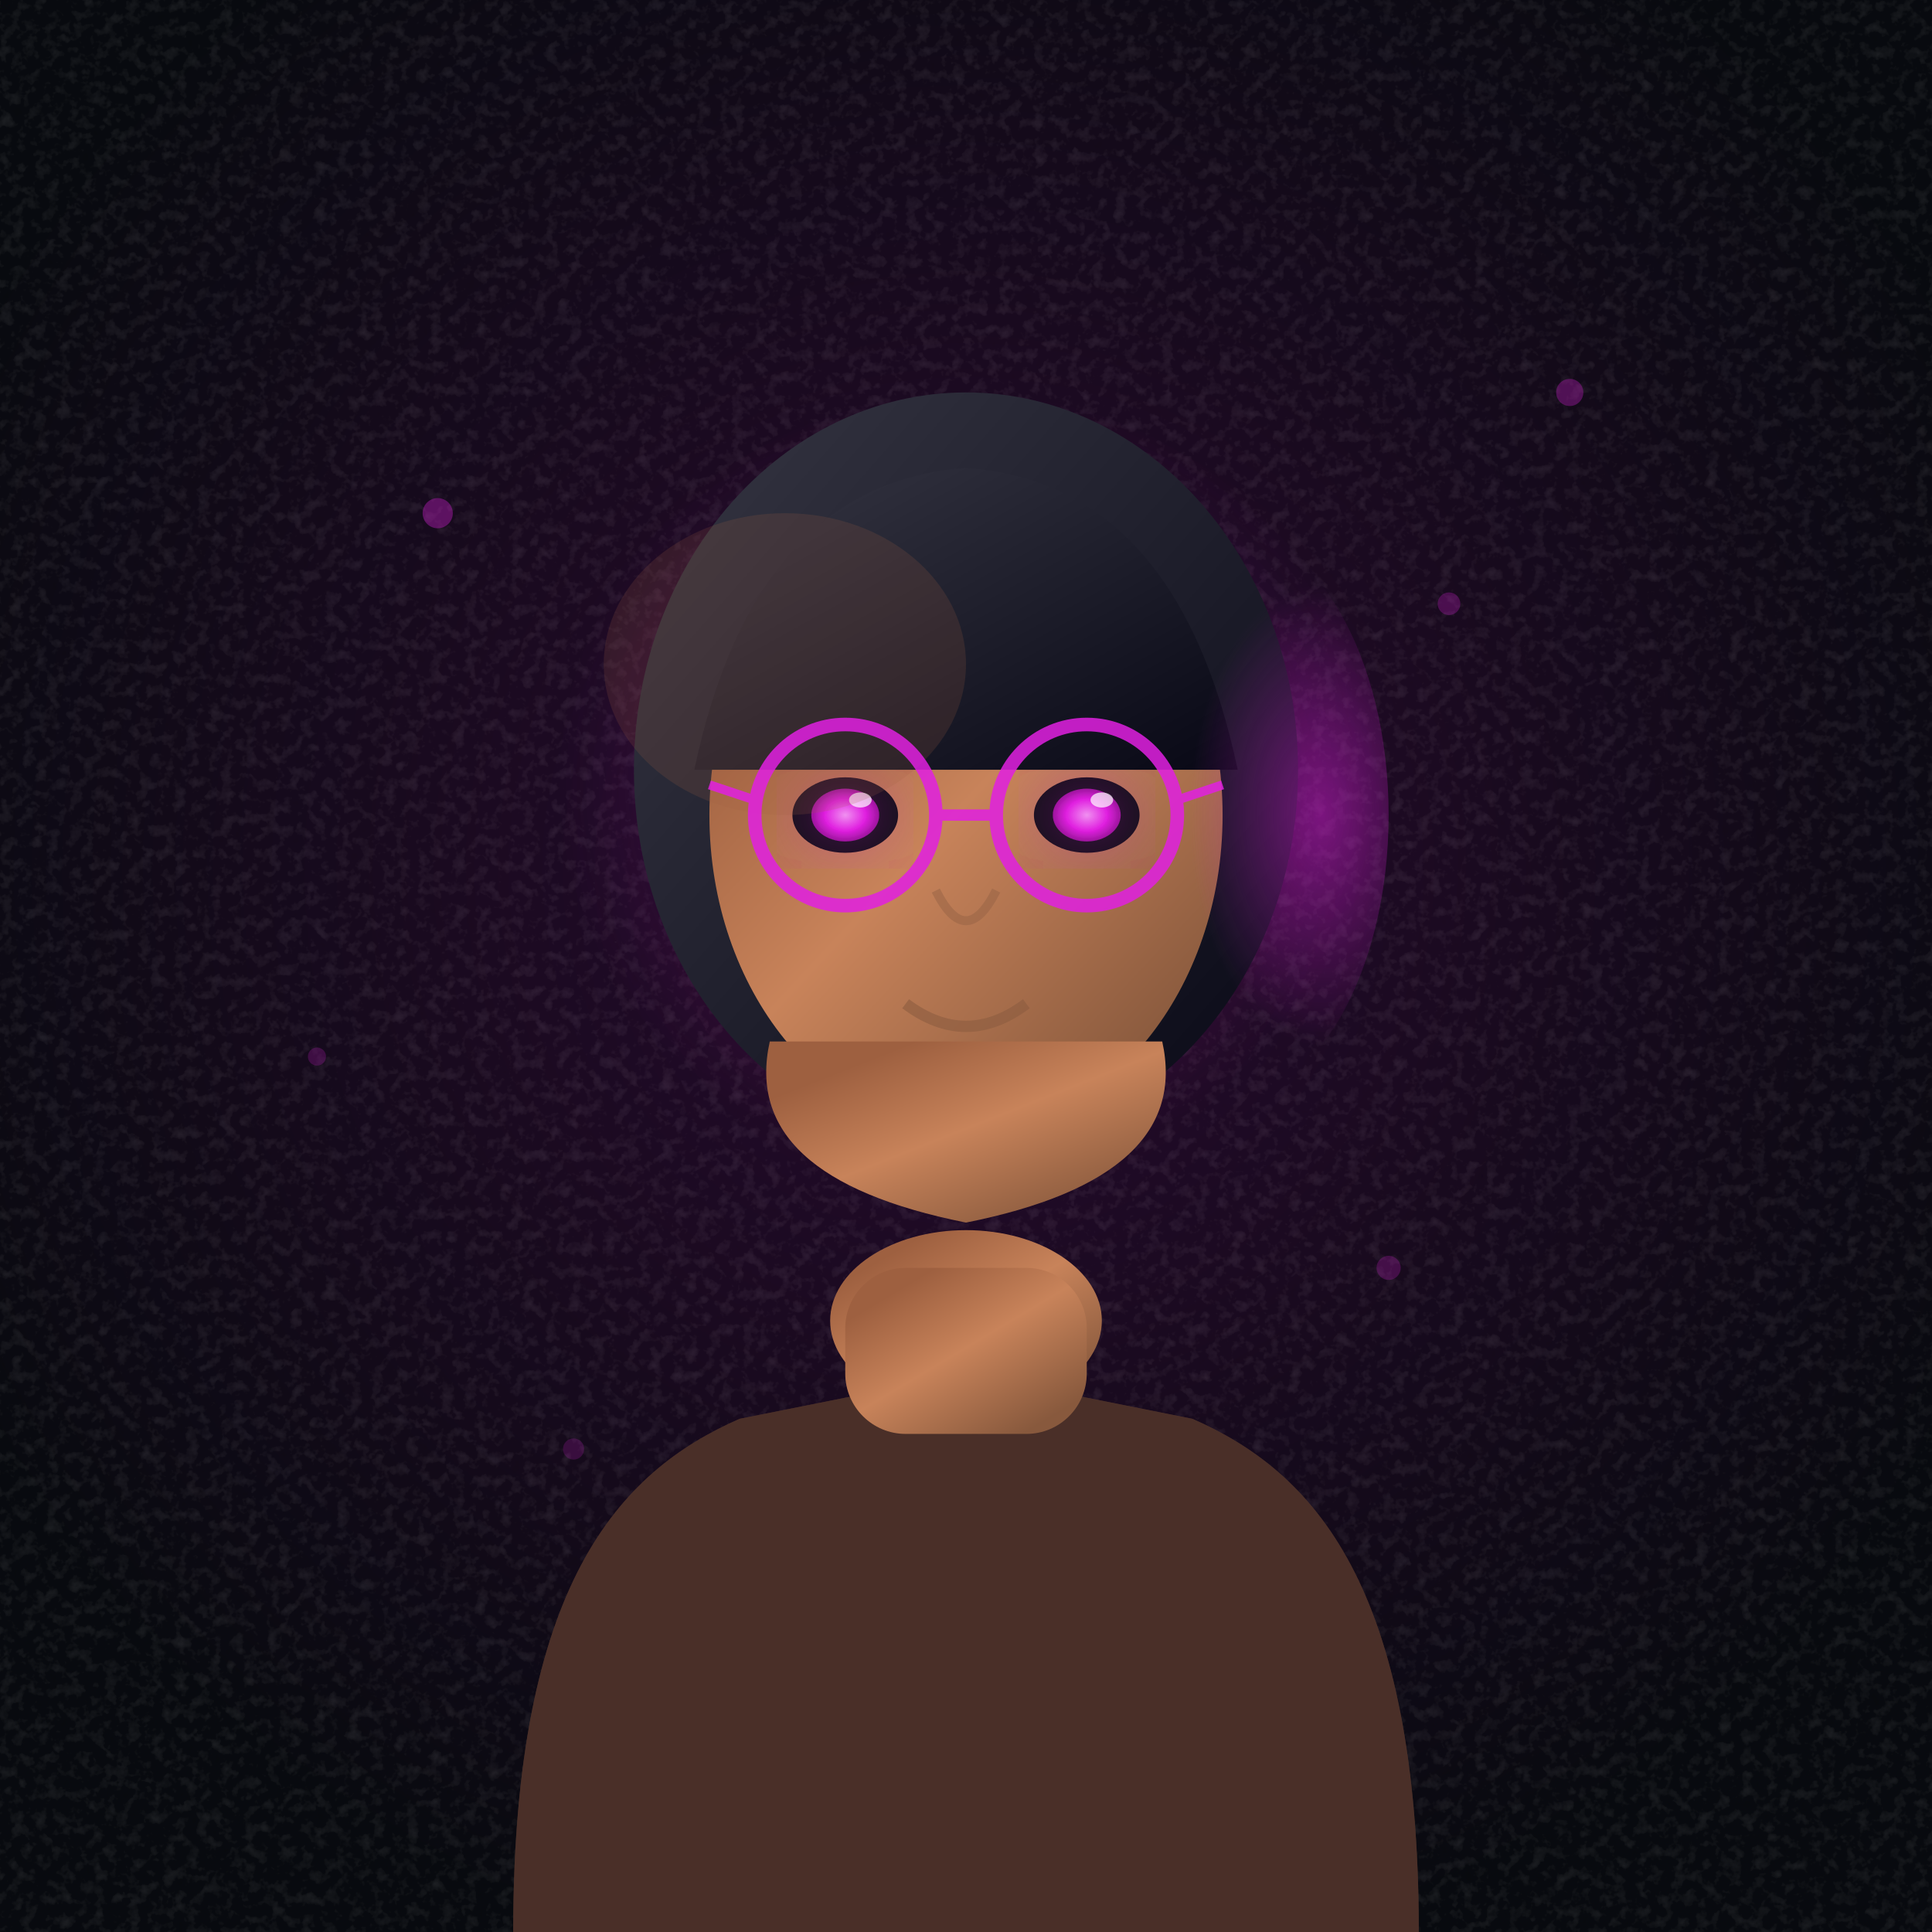
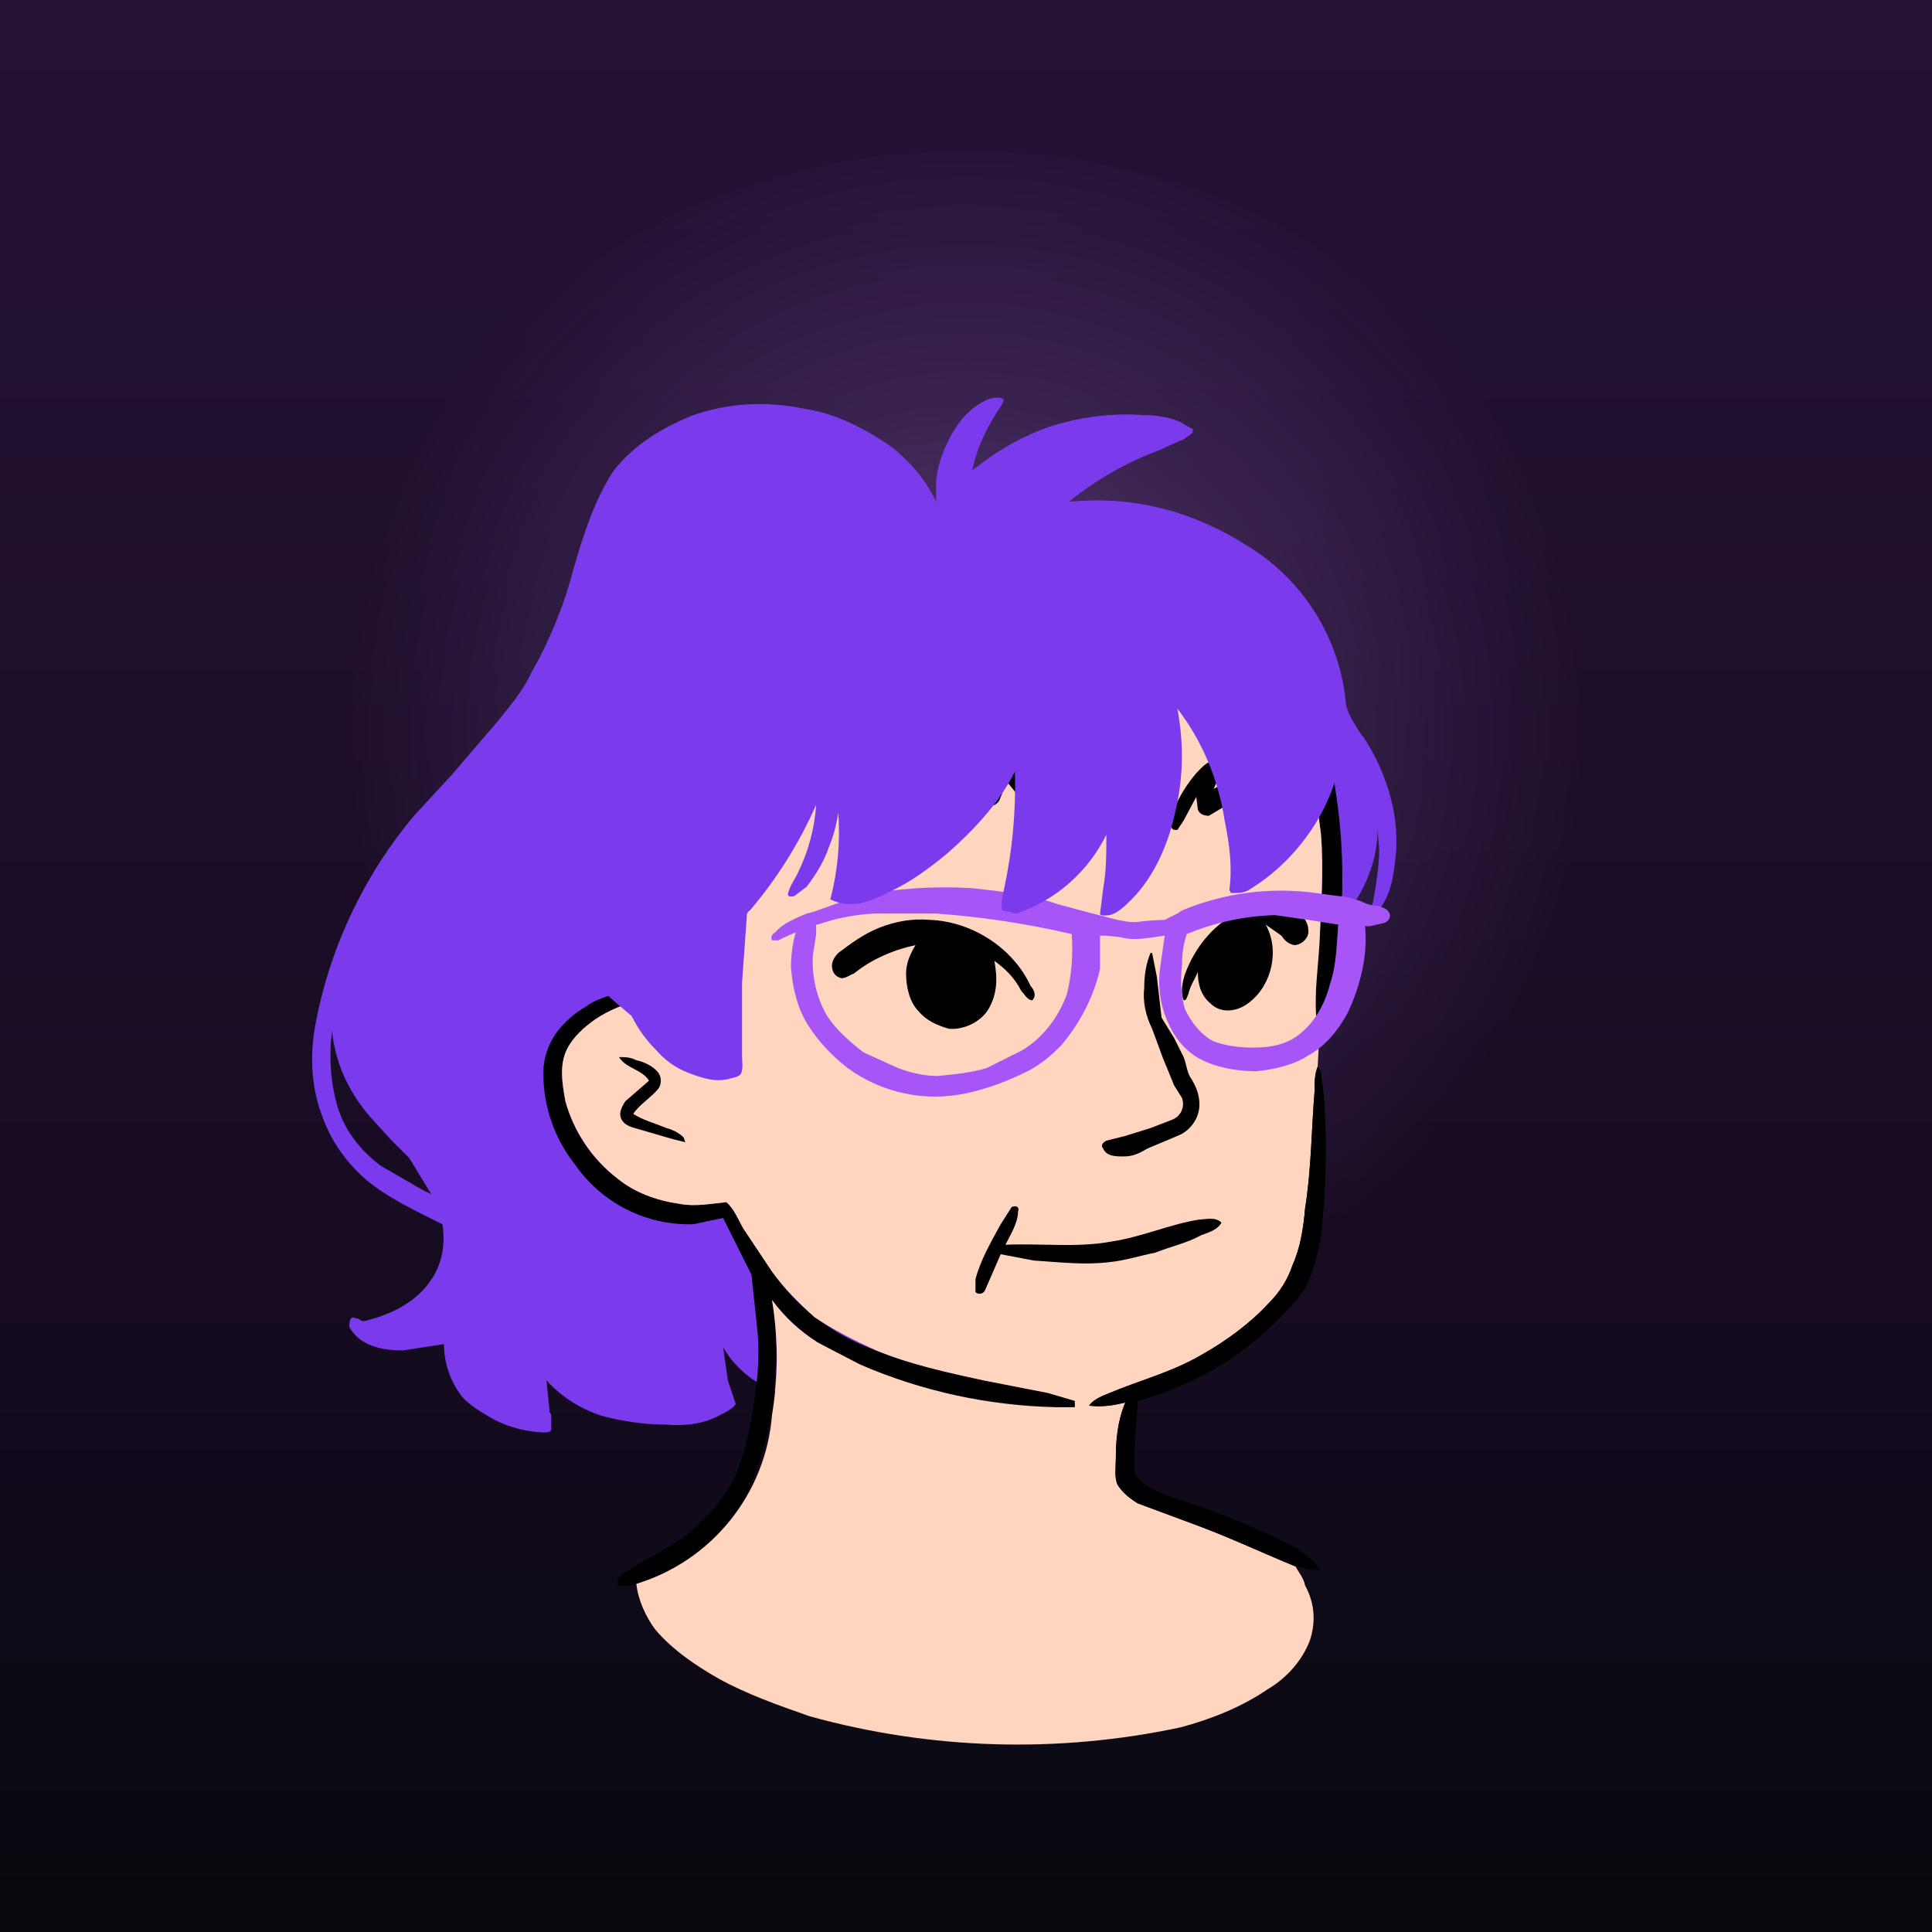
<svg xmlns="http://www.w3.org/2000/svg" viewBox="0 0 256 256" width="256" height="256">
  <defs>
-     <radialGradient id="bg-glitch" cx="50%" cy="45%" r="58%">
-       <stop offset="0%" stop-color="rgb(43,9,48)" />
-       <stop offset="60%" stop-color="rgb(22,9,28)" />
+     <linearGradient id="bg-glitch" x1="0%" y1="0%" x2="0%" y2="100%">
+       <stop offset="0%" stop-color="#251336" />
+       <stop offset="65%" stop-color="#170b22" />
      <stop offset="100%" stop-color="#07090e" />
+     </linearGradient>
+     <radialGradient id="glow-glitch" cx="50%" cy="42%" r="44%">
+       <stop offset="0%" stop-color="#c084fc" stop-opacity="0.38" />
+       <stop offset="60%" stop-color="#c084fc" stop-opacity="0.133" />
+       <stop offset="100%" stop-color="#c084fc" stop-opacity="0" />
    </radialGradient>
-     <radialGradient id="ambi-glitch" cx="50%" cy="44%" r="38%">
-       <stop offset="0%" stop-color="#e020e0" stop-opacity="0.28" />
-       <stop offset="100%" stop-color="#e020e0" stop-opacity="0" />
-     </radialGradient>
-     <linearGradient id="skin-glitch" x1="20%" y1="15%" x2="85%" y2="90%">
-       <stop offset="0%" stop-color="#9e6040" />
-       <stop offset="45%" stop-color="#c8835a" />
-       <stop offset="100%" stop-color="rgb(136,89,61)" />
-     </linearGradient>
-     <linearGradient id="hair-glitch" x1="0%" y1="0%" x2="100%" y2="100%">
-       <stop offset="0%" stop-color="rgb(54,54,67)" />
-       <stop offset="100%" stop-color="rgb(8,8,21)" />
-     </linearGradient>
-     <radialGradient id="rim-glitch" cx="80%" cy="50%" r="40%">
-       <stop offset="0%" stop-color="#e020e0" stop-opacity="0.70" />
-       <stop offset="100%" stop-color="#e020e0" stop-opacity="0" />
-     </radialGradient>
-     <radialGradient id="eye-glitch" cx="50%" cy="50%" r="50%">
-       <stop offset="0%" stop-color="rgb(240,144,240)" />
-       <stop offset="60%" stop-color="#e020e0" />
-       <stop offset="100%" stop-color="rgb(157,22,157)" />
-     </radialGradient>
-     <filter id="glow-glitch" x="-50%" y="-50%" width="200%" height="200%">
-       <feGaussianBlur stdDeviation="6" result="blur" />
-       <feMerge>
-         <feMergeNode in="blur" />
-         <feMergeNode in="SourceGraphic" />
-       </feMerge>
-     </filter>
-     <filter id="soft-glitch" x="-30%" y="-30%" width="160%" height="160%">
-       <feGaussianBlur stdDeviation="3" />
-     </filter>
-     <filter id="rim-blur-glitch" x="-40%" y="-40%" width="180%" height="180%">
-       <feGaussianBlur stdDeviation="4" />
-     </filter>
-     <filter id="noise-glitch">
-       <feTurbulence type="fractalNoise" baseFrequency="0.65" numOctaves="3" stitchTiles="stitch" result="noise" />
-       <feColorMatrix type="saturate" values="0" in="noise" result="grayNoise" />
-       <feBlend in="SourceGraphic" in2="grayNoise" mode="overlay" result="blended" />
-       <feComposite in="blended" in2="SourceGraphic" operator="in" />
-     </filter>
  </defs>
  <rect width="256" height="256" fill="url(#bg-glitch)" />
-   <rect width="256" height="256" fill="rgb(17,9,23)" filter="url(#noise-glitch)" opacity="0.12" />
-   <ellipse cx="128" cy="112" rx="72" ry="68" fill="url(#ambi-glitch)" />
-   <path d="M68,256 C68,210 82,195 98,188 L128,182 L158,188 C174,195 188,210 188,256 Z" fill="rgb(110,72,50)" />
-   <path d="M68,256 C68,210 82,195 98,188 L128,182 L158,188 C174,195 188,210 188,256 Z" fill="rgb(19,9,25)" opacity="0.4" />
-   <ellipse cx="128" cy="175" rx="18" ry="12" fill="url(#skin-glitch)" />
-   <rect x="112" y="168" width="32" height="22" rx="8" fill="url(#skin-glitch)" />
-   <ellipse cx="128" cy="102" rx="44" ry="50" fill="url(#hair-glitch)" />
-   <ellipse cx="128" cy="108" rx="34" ry="42" fill="url(#skin-glitch)" />
-   <path d="M102,138 Q98,156 128,162 Q158,156 154,138" fill="url(#skin-glitch)" />
-   <ellipse cx="128" cy="95" rx="24" ry="4" fill="rgb(180,118,81)" opacity="0.3" />
-   <ellipse cx="112" cy="108" rx="7" ry="5" fill="#0a0c10" />
-   <ellipse cx="144" cy="108" rx="7" ry="5" fill="#0a0c10" />
-   <ellipse cx="112" cy="108" rx="4.5" ry="3.5" fill="url(#eye-glitch)" filter="url(#glow-glitch)" />
-   <ellipse cx="144" cy="108" rx="4.5" ry="3.5" fill="url(#eye-glitch)" filter="url(#glow-glitch)" />
-   <ellipse cx="114" cy="106" rx="1.5" ry="1" fill="white" opacity="0.7" />
-   <ellipse cx="146" cy="106" rx="1.5" ry="1" fill="white" opacity="0.7" />
-   <path d="M124,118 Q128,126 132,118" stroke="rgb(150,98,68)" stroke-width="1.2" fill="none" opacity="0.5" />
-   <path d="M120,133 Q128,139 136,133" stroke="rgb(140,92,63)" stroke-width="1.5" fill="none" opacity="0.6" />
-   <path d="M92,102 Q100,64 128,62 Q156,64 164,102" fill="url(#hair-glitch)" />
-   <ellipse cx="162" cy="108" rx="22" ry="38" fill="url(#rim-glitch)" opacity="0.65" />
-   <ellipse cx="104" cy="88" rx="24" ry="20" fill="#9e6040" opacity="0.18" />
-   <g opacity="0.85">
-     <circle cx="112" cy="108" r="12" fill="none" stroke="#e020e0" stroke-width="1.8" />
-     <circle cx="144" cy="108" r="12" fill="none" stroke="#e020e0" stroke-width="1.8" />
-     <line x1="124" y1="108" x2="132" y2="108" stroke="#e020e0" stroke-width="1.5" />
-     <line x1="100" y1="106" x2="94" y2="104" stroke="#e020e0" stroke-width="1.2" />
-     <line x1="156" y1="106" x2="162" y2="104" stroke="#e020e0" stroke-width="1.2" />
-   </g>
-   <circle cx="58" cy="68" r="2" fill="#e020e0" opacity="0.35" />
-   <circle cx="192" cy="80" r="1.5" fill="#e020e0" opacity="0.25" />
-   <circle cx="42" cy="140" r="1.2" fill="#e020e0" opacity="0.2" />
-   <circle cx="208" cy="52" r="1.8" fill="#e020e0" opacity="0.3" />
-   <circle cx="76" cy="192" r="1.4" fill="#e020e0" opacity="0.18" />
-   <circle cx="184" cy="168" r="1.6" fill="#e020e0" opacity="0.22" />
+   <circle cx="128" cy="112" r="92" fill="url(#glow-glitch)" />
+   <svg x="0" y="0" width="256" height="256" viewBox="0 0 980 980">
+     <mask id="viewboxMask">
+       <rect width="980" height="980" rx="0" ry="0" x="0" y="0" fill="#fff" />
+     </mask>
+     <g mask="url(#viewboxMask)">
+       <g transform="translate(0 29.4)">
+         <g transform="translate(98 98) scale(0.8)">
+           <g transform="translate(10 -60)">
+             <path fill-rule="evenodd" clip-rule="evenodd" d="m503 157 1-3c-3-2-7-1-10 0-10 4-18 13-23 22s-9 19-10 30v13l1 2c-6-14-16-26-28-36-17-12-36-22-56-25-24-5-48-4-71 4-20 8-38 19-51 36-12 19-19 41-25 62-6 23-15 45-27 66-5 11-13 20-20 29l-30 35-24 26a289 289 0 0 0-63 135c-3 19-2 38 5 56 6 17 18 33 33 44 11 8 23 14 35 20l8 4c2 12 0 25-7 35-9 14-25 22-41 26-2 1-4 0-5-1l-4-1c-2 1-2 4-2 6 2 4 6 8 10 10 7 4 16 5 24 5l26-4c0 12 4 24 12 34 6 6 13 10 20 14a76 76 0 0 0 31 8c2 0 5 0 5-2v-9l-1-2-2-20c10 11 23 19 37 23 12 3 25 5 38 5 12 1 24 0 35-6 4-2 8-4 10-7l-5-15-3-21a63 63 0 0 0 68 30c17-4 30-12 43-22a32 32 0 0 1-6 11l-1 3c6 0 11-3 15-7 4-5 6-12 8-18 1-9-1-19-3-28l-8-19-19-40a1593 1593 0 0 1-31-68 508 508 0 0 1-23-110c-1-11-2-22-5-33v-1l1-5 20-37c-1 15-5 30-12 44l-2 3c-2 4-4 7-4 12 4-1 6-1 8-4 9-9 16-20 20-32l4-17v-1a199 199 0 0 1-3 45l-2 9c3 2 7 4 11 4 10 0 21-4 29-9a215 215 0 0 0 77-75c0 22-1 45-5 67l-2 8-2 11c0 2 2 3 3 3h2c5 2 11-1 15-3h1c19-11 37-26 46-46 0 13 0 25-2 37l-1 6-1 7c0 2 2 2 3 2h1c4 0 8-4 12-6 10-10 17-21 23-33 6-14 10-28 12-43 2-17 1-34-2-50 17 21 26 47 31 74 2 14 3 27 2 41l1 2c4 0 8 0 12-2 10-6 19-14 27-23 0 14-1 29-4 43l-2 6c-1 5-2 9-1 14 9 2 19-3 26-9 8-7 16-14 21-24 9-14 14-30 14-46a196 196 0 0 0 1 13c0 11-2 23-4 34l-3 8-2 4c5-2 8-5 10-9 6-8 8-19 9-29 4-27-5-56-20-79l-1-1c-4-6-8-12-10-19a131 131 0 0 0-64-102 178 178 0 0 0-111-27h-1a205 205 0 0 1 58-33l13-6h1l7-5-2-2c-3-3-6-5-10-6a154 154 0 0 0-78 4c-18 6-35 16-50 28 3-15 10-29 19-42ZM105 612c-15-16-25-36-27-58-2 17-1 34 4 50 5 15 15 27 27 36l26 15 6 3-14-23-12-12-10-11Z" fill="#7c3aed" />
+             <path d="M495 234c28 1 56 6 84 15a201 201 0 0 1 100 65c19 25 31 55 35 86a361 361 0 0 1 2 101l-5 34-4 20c-1 2-1 2-3 2-2-4-2-8-2-12-1-15 1-29 2-44 1-24 3-48 1-72l-6-45c-7-28-20-54-40-75-18-18-40-33-63-43-22-9-44-15-67-19-18-3-36-4-54-4a277 277 0 0 0-128 29c-13 9-25 20-35 32a276 276 0 0 0-55 139c-1 24 0 47 8 70l7 15 12 1 1 3c-3 2-7 2-11 3-10 2-20 6-29 12-7 5-14 11-18 19-5 10-3 22-1 33 5 19 17 37 33 49 11 9 25 14 39 16 10 2 20 0 30-1 5 4 8 12 11 17l18 27a136 136 0 0 0 66 50c22 9 45 14 68 19l41 8 17 5v4h-12a535 535 0 0 1-67-8 255 255 0 0 1-84-33c-11-7-21-16-29-27a214 214 0 0 1-16 123c-15 27-40 48-70 57-3 1-7 2-10 1-2 0-2-1-2-3 1-3 4-5 6-6 12-8 26-14 38-23 13-11 24-23 31-38 6-15 10-32 12-49 2-13 3-26 2-40l-4-38-18-36-19 4a88 88 0 0 1-75-38 93 93 0 0 1-20-58c0-9 3-18 8-25s12-13 19-17c5-4 12-6 18-8l-9-24c-5-22-5-45-2-67a292 292 0 0 1 63-149c9-10 18-19 29-26 7-4 14-5 20-9 43-19 90-25 137-22Z" fill="#000" />
+             <path d="M475 243a276 276 0 0 1 121 23c23 10 45 25 63 43 20 21 33 47 40 75l6 45c2 24 0 48-1 72-1 15-3 29-2 44 0 4 0 8 2 12l-1 20c-2 5-2 10-2 16-2 24-2 49-6 74-1 12-3 25-8 36-3 9-8 17-15 24-12 13-27 24-43 33-19 11-39 16-58 24-5 2-10 4-13 8 8 1 15 0 23-2-5 12-6 24-6 36 0 5-1 11 1 16 3 5 8 9 13 12l35 13c22 8 43 18 65 27 2 4 5 7 6 12 6 11 7 23 3 35-5 13-15 24-27 31-16 11-36 19-55 24a494 494 0 0 1-235-7c-20-7-40-14-58-24-14-8-29-18-40-31-6-8-11-19-12-29a122 122 0 0 0 86-107c4-24 4-49 0-73 8 11 18 20 29 27l27 14a331 331 0 0 0 124 27h12v-4l-17-5-41-8c-23-5-46-10-68-19-13-6-27-13-39-21-10-9-19-18-27-29l-18-27c-3-5-6-13-11-17-10 1-20 3-30 1-14-2-28-7-39-16a94 94 0 0 1-33-49c-2-11-4-23 1-33 4-8 11-14 18-19 9-6 19-10 29-12 4-1 8-1 11-3l-1-3-12-1-7-15c-8-23-9-46-7-70a276 276 0 0 1 54-139c10-12 22-23 35-32a277 277 0 0 1 128-30Z" fill="#ffd5bf" />
+             <path d="M260 571c4 0 7 0 11 2 5 1 11 4 14 8 2 3 2 7 0 10-5 6-12 10-16 16 6 4 14 6 21 9 4 1 8 3 11 6l1 3-8-2-24-7c-4-1-8-3-9-7-1-3 1-7 3-10l15-13c-4-7-15-8-19-15ZM703 577l2 3 2 16a483 483 0 0 1-2 89c-2 11-5 23-10 33a198 198 0 0 1-106 71c-1 14-3 31-2 47l5 5c8 6 18 9 27 12a451 451 0 0 1 68 28c7 4 13 9 18 15-5 1-10-1-16-2-22-9-43-19-65-27l-35-13c-5-3-10-7-13-12-2-5-1-11-1-16 0-12 1-24 6-36-8 2-15 3-23 2 3-4 8-6 13-8 19-8 39-13 58-24 16-9 31-20 43-33 7-7 12-15 15-24 5-11 7-24 8-36 4-25 4-50 6-74 0-6 0-11 2-16Z" fill="#000" />
+             <path d="M669 473c8-1 16 1 22 6 3 3 6 7 6 11 1 5-4 10-9 10-4-1-6-3-8-6l-10-7c9 16 4 38-10 49-7 6-18 8-25 1-6-5-8-12-8-20-2 5-5 9-6 14-1 2-1 4-3 4-2-5-1-11 1-17 6-16 17-30 32-38 5-4 11-6 18-7ZM457 484c27 1 53 18 64 42 2 2 4 6 1 9-3 0-5-4-7-6-4-8-10-14-17-19 2 11 2 21-4 31-5 8-16 13-25 12-7-2-14-5-19-11-6-6-8-16-8-24 0-7 3-13 6-18-14 3-28 9-39 18-3 1-5 3-8 3-4-1-6-4-6-8 0-3 2-6 4-8 8-6 16-12 26-16s21-6 32-5Z" fill="#000000" />
+             <path d="M494 368c5 0 9 3 11 7 8 8 15 18 20 28 2 5 4 10 3 15-1 2-2 4-4 3l-5-6c-4-8-10-15-16-22 0 4 1 10-1 13-1 4-4 6-8 6-5 0-10-4-14-7l-13-5c-2 1-4 3-6 2l-11-2-20-2-18 2c3-4 8-6 13-8 10-5 21-5 32-4 3 1 6-2 10-1 10 0 17 4 25 10l-4-19c-1-4 1-9 6-10ZM637 383c3 1 5 2 5 5 0 4-3 8-5 13 4-2 7-5 11-5 3 1 4 3 6 6 5-2 12-4 18-2 3 1 4 3 5 5-3 3-6 5-10 6-5 2-11 4-16 4-3 0-5-2-7-3l-10 6c-3 0-6-1-7-4l-1-8-8 15-4 6c-2 0-3 0-4-2-2-3 1-8 2-11 3-8 8-16 14-23 3-3 6-7 11-8Z" fill="#000000" />
+             <path d="M597 505h1l3 15 3 26 8 13 6 12c2 5 2 10 5 14 3 5 5 10 5 16 0 9-6 17-14 20l-19 8c-5 3-9 5-15 5-5 0-11 0-13-5-2-2 0-4 2-5l12-3 16-5 13-5c6-2 9-8 7-14l-5-8-7-17-7-19c-4-8-6-17-5-26 0-7 1-15 4-22Z" fill="#000000" />
+             <path d="M513 669c0 7-5 15-8 21 23-1 45 2 67-2 20-3 37-11 56-14 4 0 10-2 14 2-3 5-8 6-13 8-9 5-19 7-29 11-10 2-19 5-29 6-16 2-32 0-48-1l-21-4-10 23c-1 2-4 3-6 1v-8c3-12 10-24 16-35l7-11c3-1 5 0 4 3Z" fill="#000000" />
+             <path fill-rule="evenodd" clip-rule="evenodd" d="M485 464c18 2 36 4 53 10a1666 1666 0 0 0 38 10c5 1 10 2 15 1a176 176 0 0 1 15-1l8-4 3-2a163 163 0 0 1 85-11l15 2c5 0 9 2 13 3 4 2 7 3 11 3 3 1 6 2 7 4 2 3 0 6-3 7l-9 2h-3c2 18-3 38-11 55-6 11-14 21-25 27-9 6-22 9-33 10-11 0-24-2-34-7-9-4-17-13-21-22a63 63 0 0 1-6-36l3-21-7 1c-7 1-14 2-21 0l-9-1h-4v21c-4 18-13 35-25 49-6 6-13 12-21 16-12 6-25 11-39 14a94 94 0 0 1-75-16c-9-7-18-16-25-27s-10-24-11-37c0-7 1-15 3-22a123 123 0 0 0-11 5h-4c-1-2 0-4 2-5 5-6 13-9 20-12l4-1 28-10a278 278 0 0 1 74-5Zm-57 16h33a553 553 0 0 1 86 13c1 12 0 26-3 38-5 14-15 28-29 36l-22 11c-10 3-21 4-31 5-8 0-17-2-25-5l-22-10c-9-7-17-14-23-23-7-12-10-26-9-39l2-13v-6h1a129 129 0 0 1 36-7h6Zm269 4-21-3a157 157 0 0 0-56 12c-2 6-3 12-3 19-1 9-1 20 2 29 4 8 10 16 18 20 8 3 17 4 25 4 11 0 22-2 30-9 10-8 16-20 19-32 4-12 4-25 5-37l-19-3Z" fill="#a855f7" />
+             <path d="M593 164c7 0 15 1 22 4l9 5c-1 4-4 4-6 6l-33 14c-14 7-28 16-40 26a169 169 0 0 1 139 50 123 123 0 0 1 29 130c-9 26-28 50-52 65-4 3-8 3-13 3l-1-2c2-15 0-29-3-44-4-26-14-50-30-71 4 21 4 43-1 64-4 20-13 42-28 57-4 4-9 9-14 10-2 0-6 1-6-1l2-16c2-11 2-22 2-34a99 99 0 0 1-57 50l-9-2c-1-4 0-8 1-13a309 309 0 0 0 7-75c-10 20-26 37-43 52-11 9-23 18-36 24-8 4-16 8-25 8-5 0-9-1-13-3a168 168 0 0 0 5-55c-1 7-3 15-6 22-3 9-8 17-14 25l-8 6c-2 0-3 1-4-1 1-5 4-9 6-13 7-14 11-29 12-44a273 273 0 0 1-42 67c-2 1-2 3-2 4l-3 42v46c0 4 1 9-1 12-2 2-5 2-8 3-9 2-17-1-25-4s-15-8-21-15c-6-6-11-13-15-21l-7-6a138 138 0 0 1-51-111c0-27 8-53 19-77a254 254 0 0 1 181-131c17-2 36-3 53 1l16-17a151 151 0 0 1 114-40Z" fill="#7c3aed" />
+           </g>
+           <g transform="translate(10 -60)" />
+         </g>
+       </g>
+     </g>
+   </svg>
</svg>
